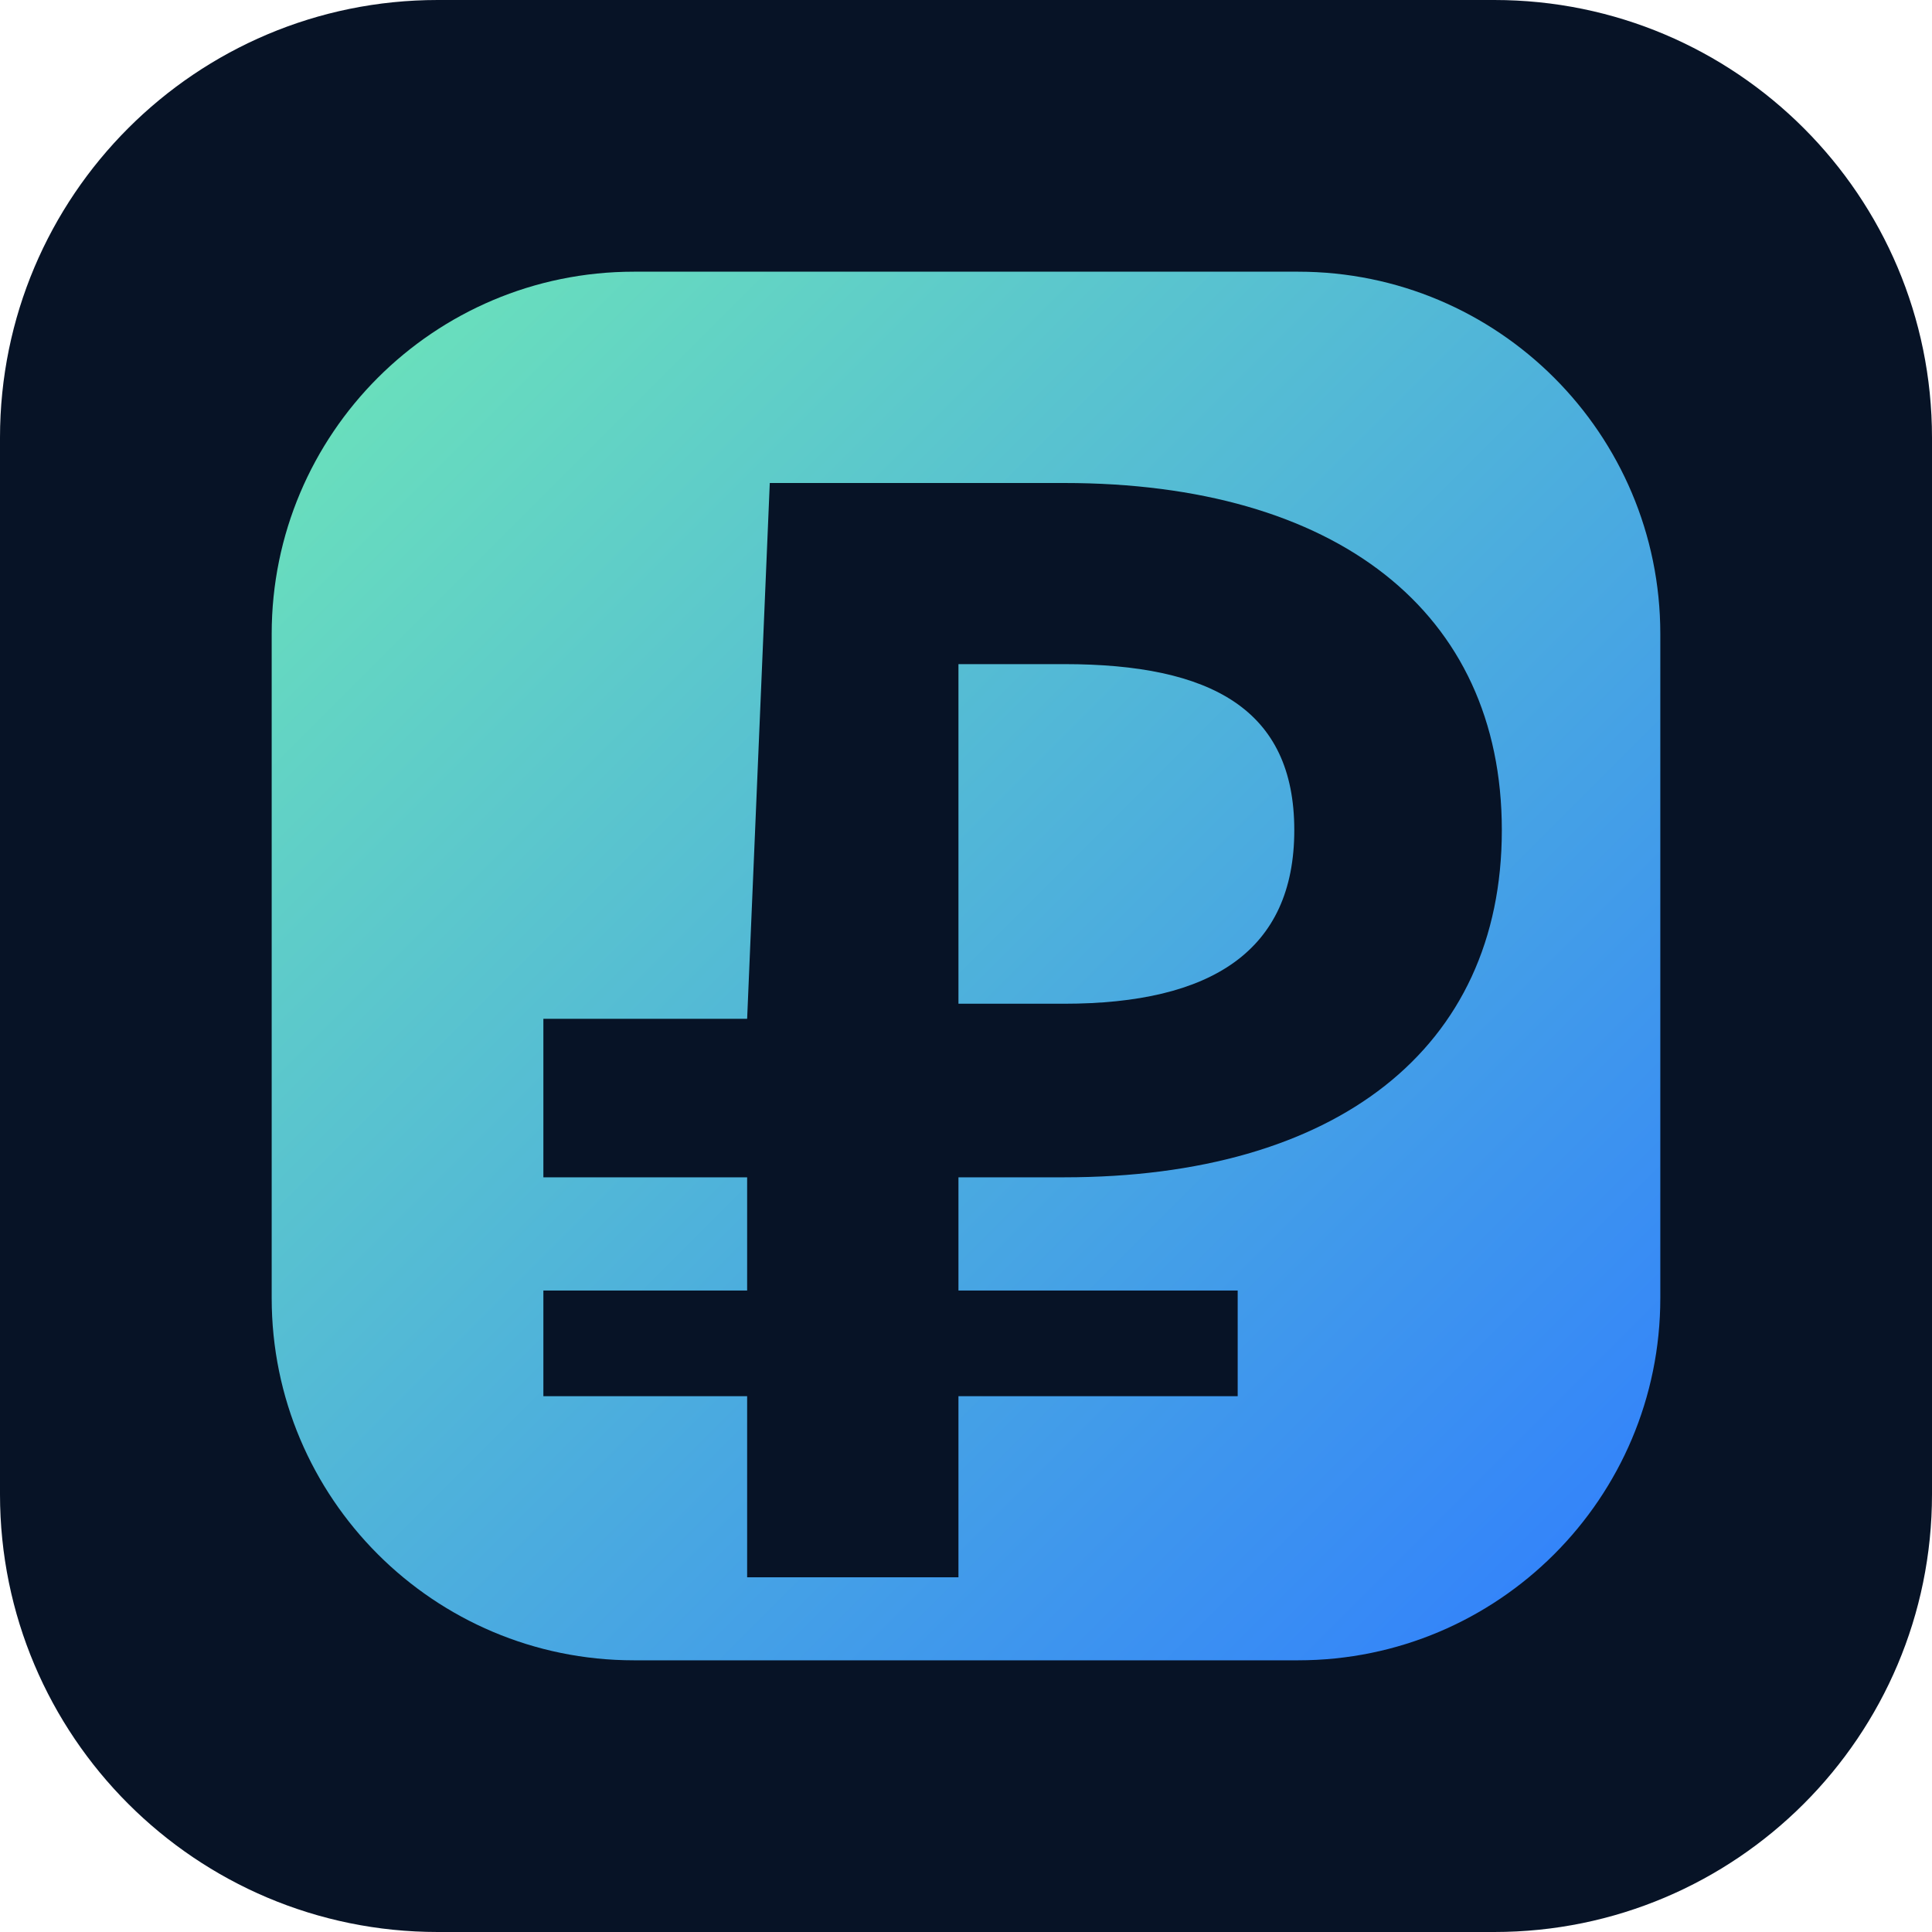
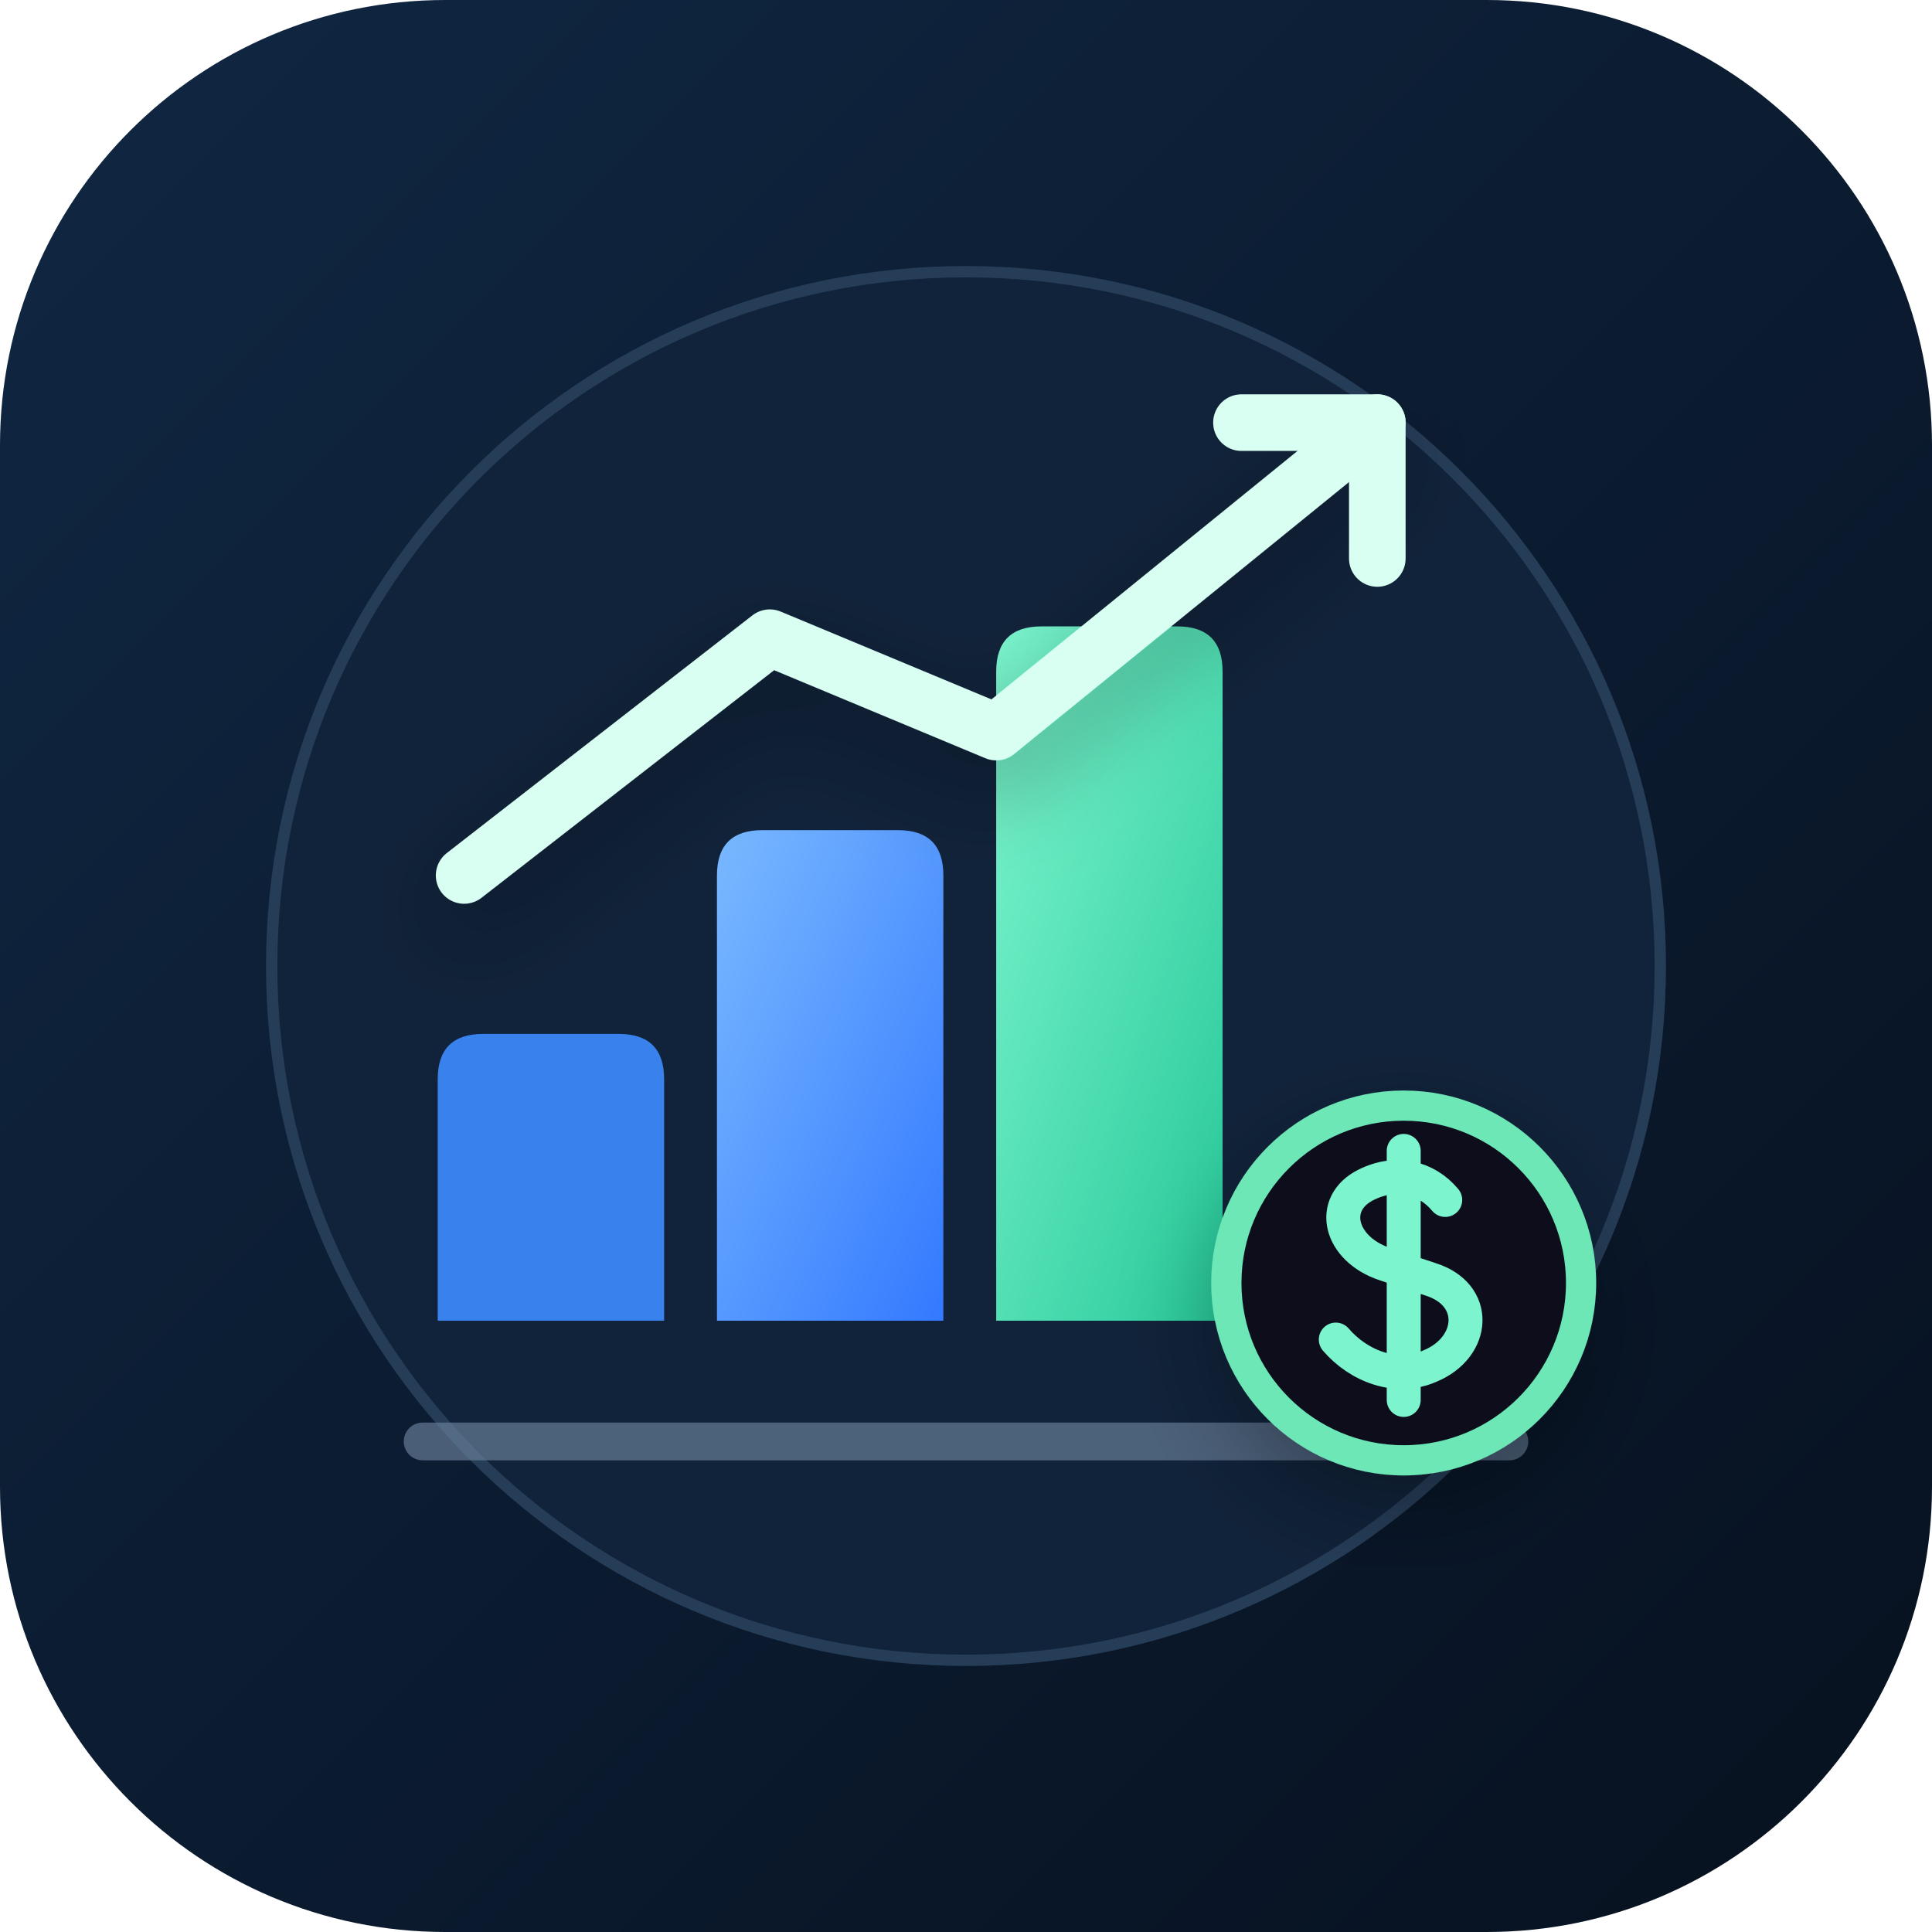
<svg xmlns="http://www.w3.org/2000/svg" viewBox="0 0 512 512">
  <defs>
-     <linearGradient id="g" x1="0" y1="0" x2="1" y2="1">
-       <stop offset="0" stop-color="#6ee7b7" />
-       <stop offset="1" stop-color="#2f7cff" />
+     <linearGradient id="bg" x1="0" y1="0" x2="1" y2="1">
+       <stop offset="0" stop-color="#102743" />
+       <stop offset="1" stop-color="#07111f" />
    </linearGradient>
+     <linearGradient id="mint" x1="0" y1="0" x2="1" y2="1">
+       <stop offset="0" stop-color="#7cf5ce" />
+       <stop offset="1" stop-color="#28c99a" />
+     </linearGradient>
+     <linearGradient id="blue" x1="0" y1="0" x2="1" y2="1">
+       <stop offset="0" stop-color="#79b9ff" />
+       <stop offset="1" stop-color="#3479ff" />
+     </linearGradient>
+     <filter id="shadow" x="-30%" y="-30%" width="160%" height="160%">
+       <feDropShadow dx="0" dy="10" stdDeviation="12" flood-color="#000" flood-opacity=".3" />
+     </filter>
  </defs>
-   <rect width="512" height="512" rx="116" fill="#071326" />
-   <rect x="72" y="72" width="368" height="368" rx="96" fill="url(#g)" />
-   <path fill="#071326" d="M204 128h78c72 0 116 34 116 92s-44 92-116 92h-28v30h74v28h-74v48h-56v-48h-54v-28h54v-30h-54v-42h54zm50 48v90h28c39 0 61-14 61-46s-22-44-61-44z" />
+   <rect width="512" height="512" rx="118" fill="url(#bg)" />
+   <circle cx="256" cy="256" r="184" fill="#11233a" stroke="#263d58" stroke-width="3" />
+   <path d="M116 350V286Q116 274 128 274H164Q176 274 176 286V350Z" fill="#3d8cff" opacity=".9" />
+   <path d="M190 350V232Q190 220 202 220H238Q250 220 250 232V350Z" fill="url(#blue)" />
+   <path d="M264 350V178Q264 166 276 166H312Q324 166 324 178V350Z" fill="url(#mint)" />
+   <path d="M123 232L204 169L264 194L365 112" fill="none" stroke="#d8fff2" stroke-width="15" stroke-linecap="round" stroke-linejoin="round" filter="url(#shadow)" />
+   <path d="M329 112H365V148" fill="none" stroke="#d8fff2" stroke-width="15" stroke-linecap="round" stroke-linejoin="round" />
+   <path d="M112 382H400" stroke="#6c829d" stroke-width="10" stroke-linecap="round" opacity=".65" />
+   <circle cx="372" cy="340" r="47" fill="#07111f" stroke="#6ee7b7" stroke-width="8" filter="url(#shadow)" />
+   <path d="M383 318C378 312 370 310 362 314C352 319 355 331 367 335L379 339C392 343 391 357 379 362C370 366 360 362 354 355M372 305V371" fill="none" stroke="#7cf5ce" stroke-width="9" stroke-linecap="round" stroke-linejoin="round" />
</svg>
